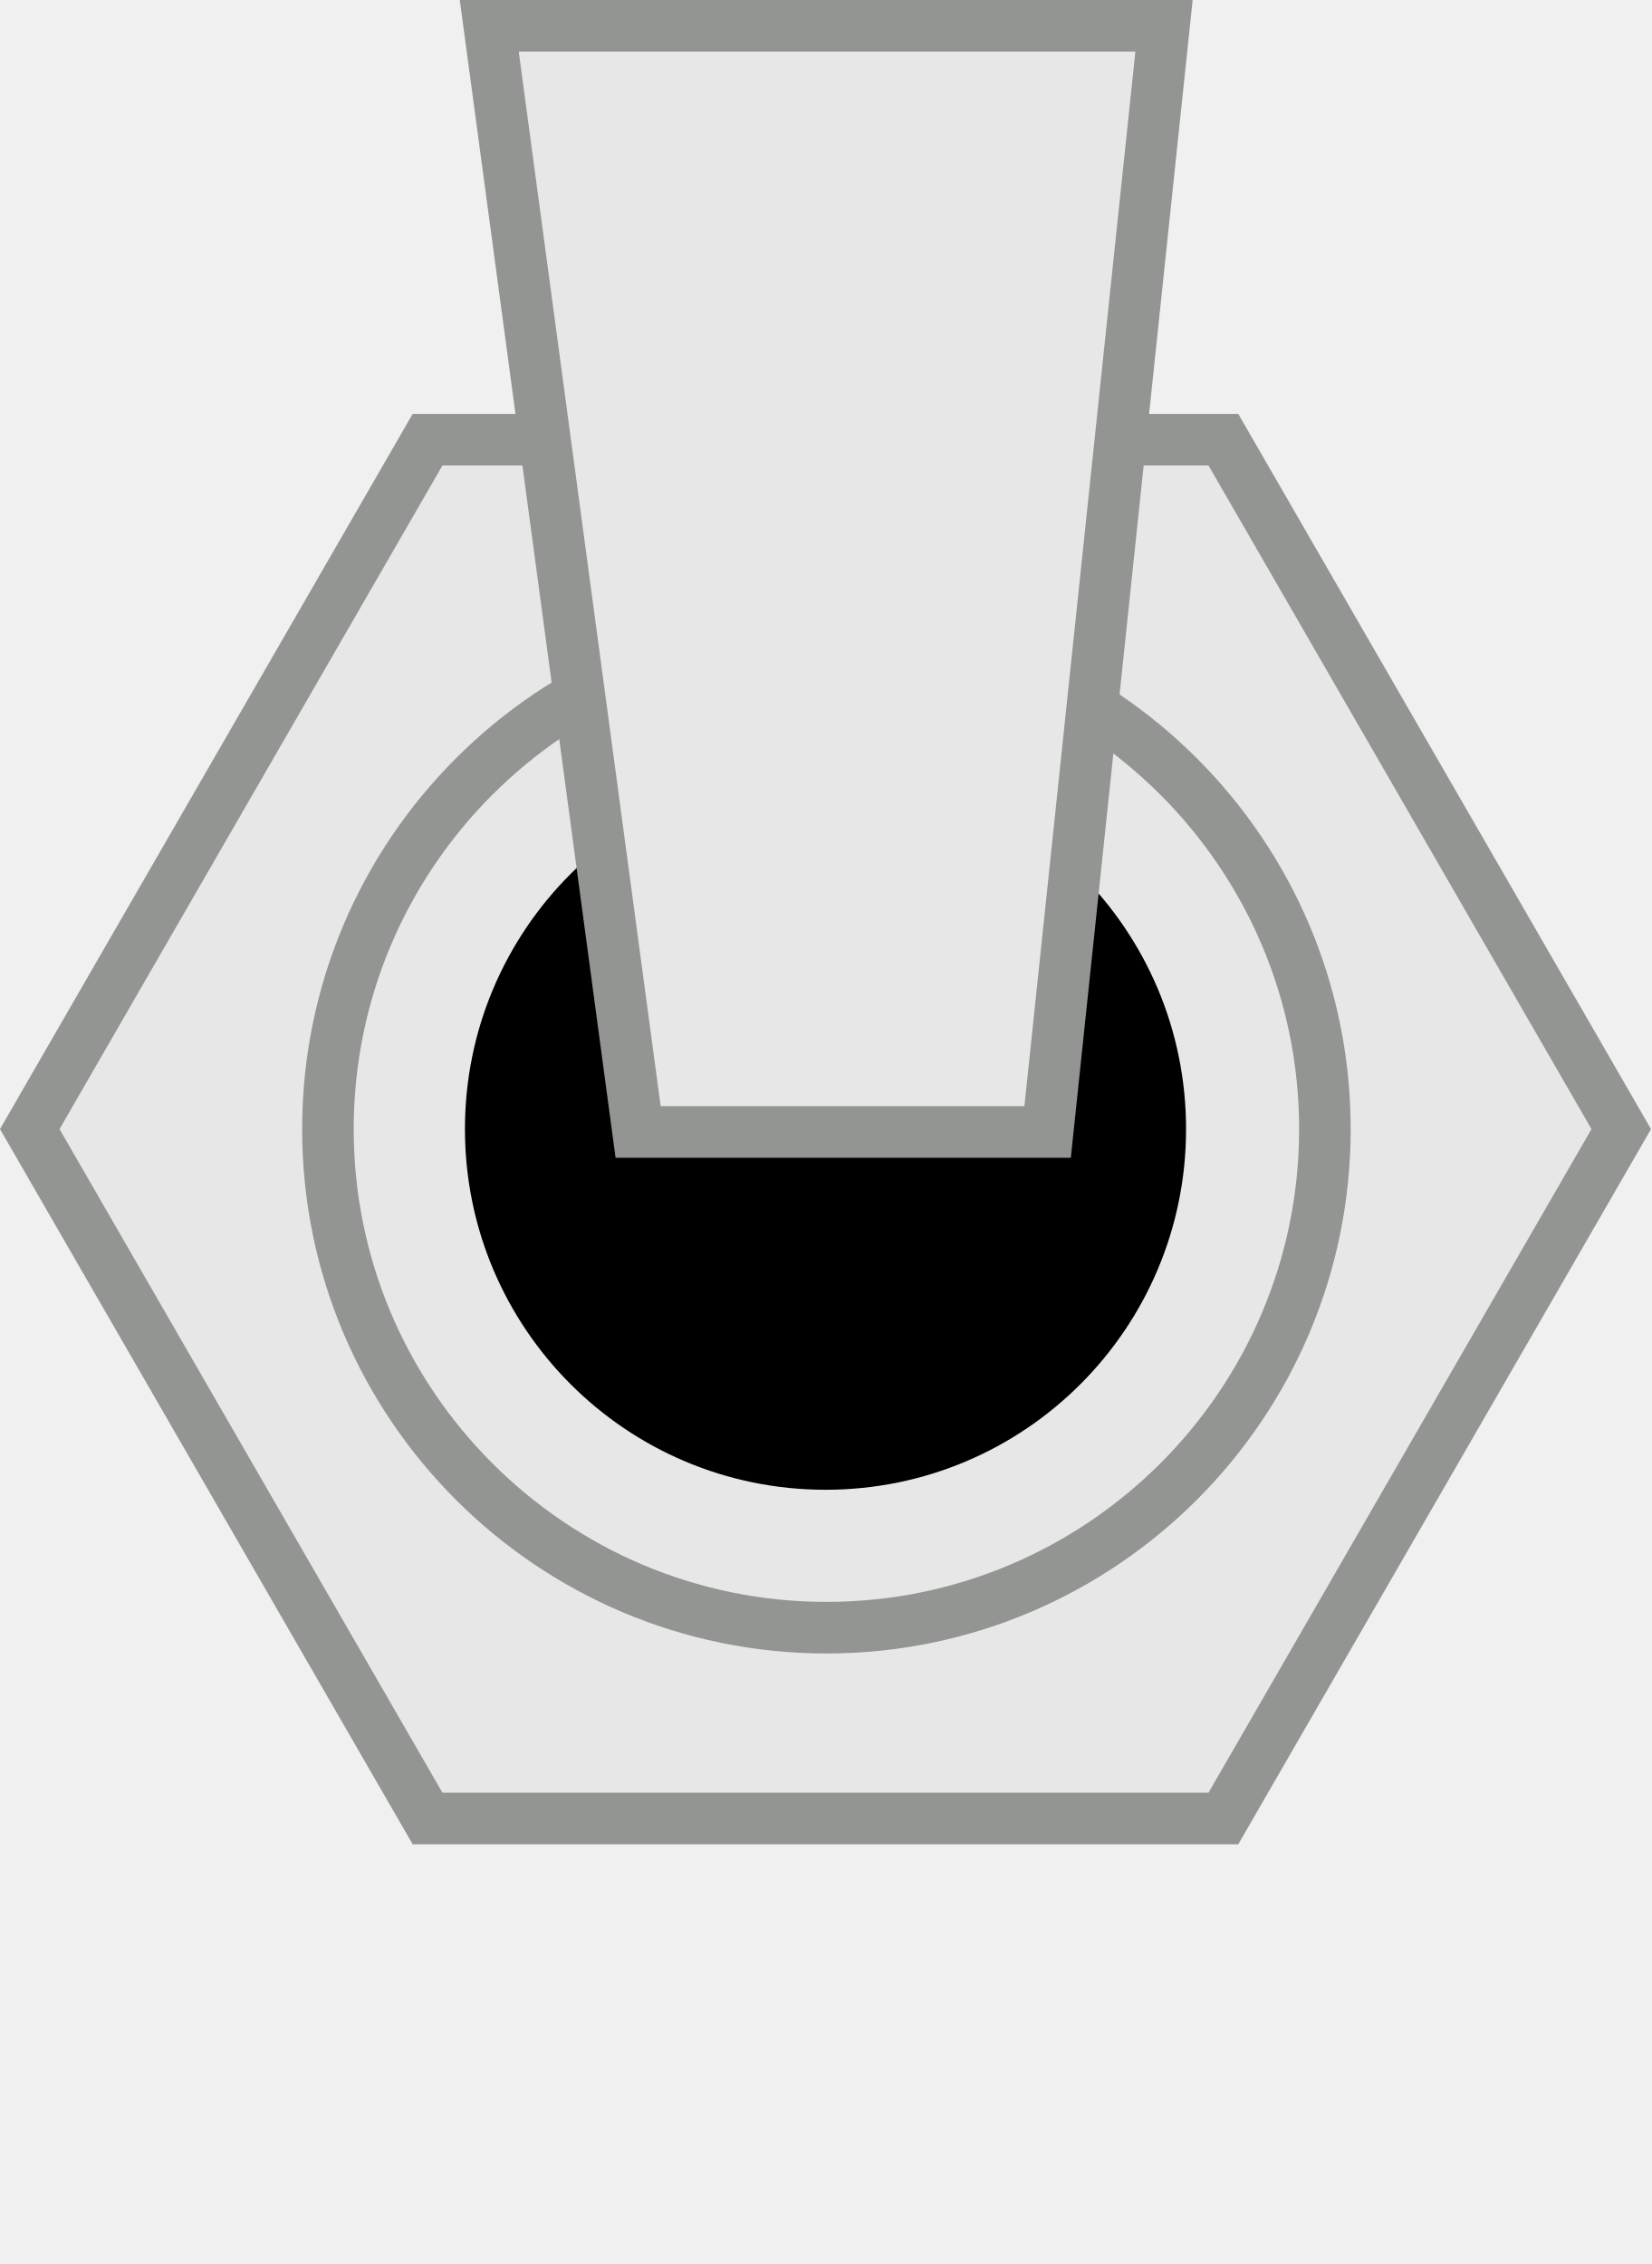
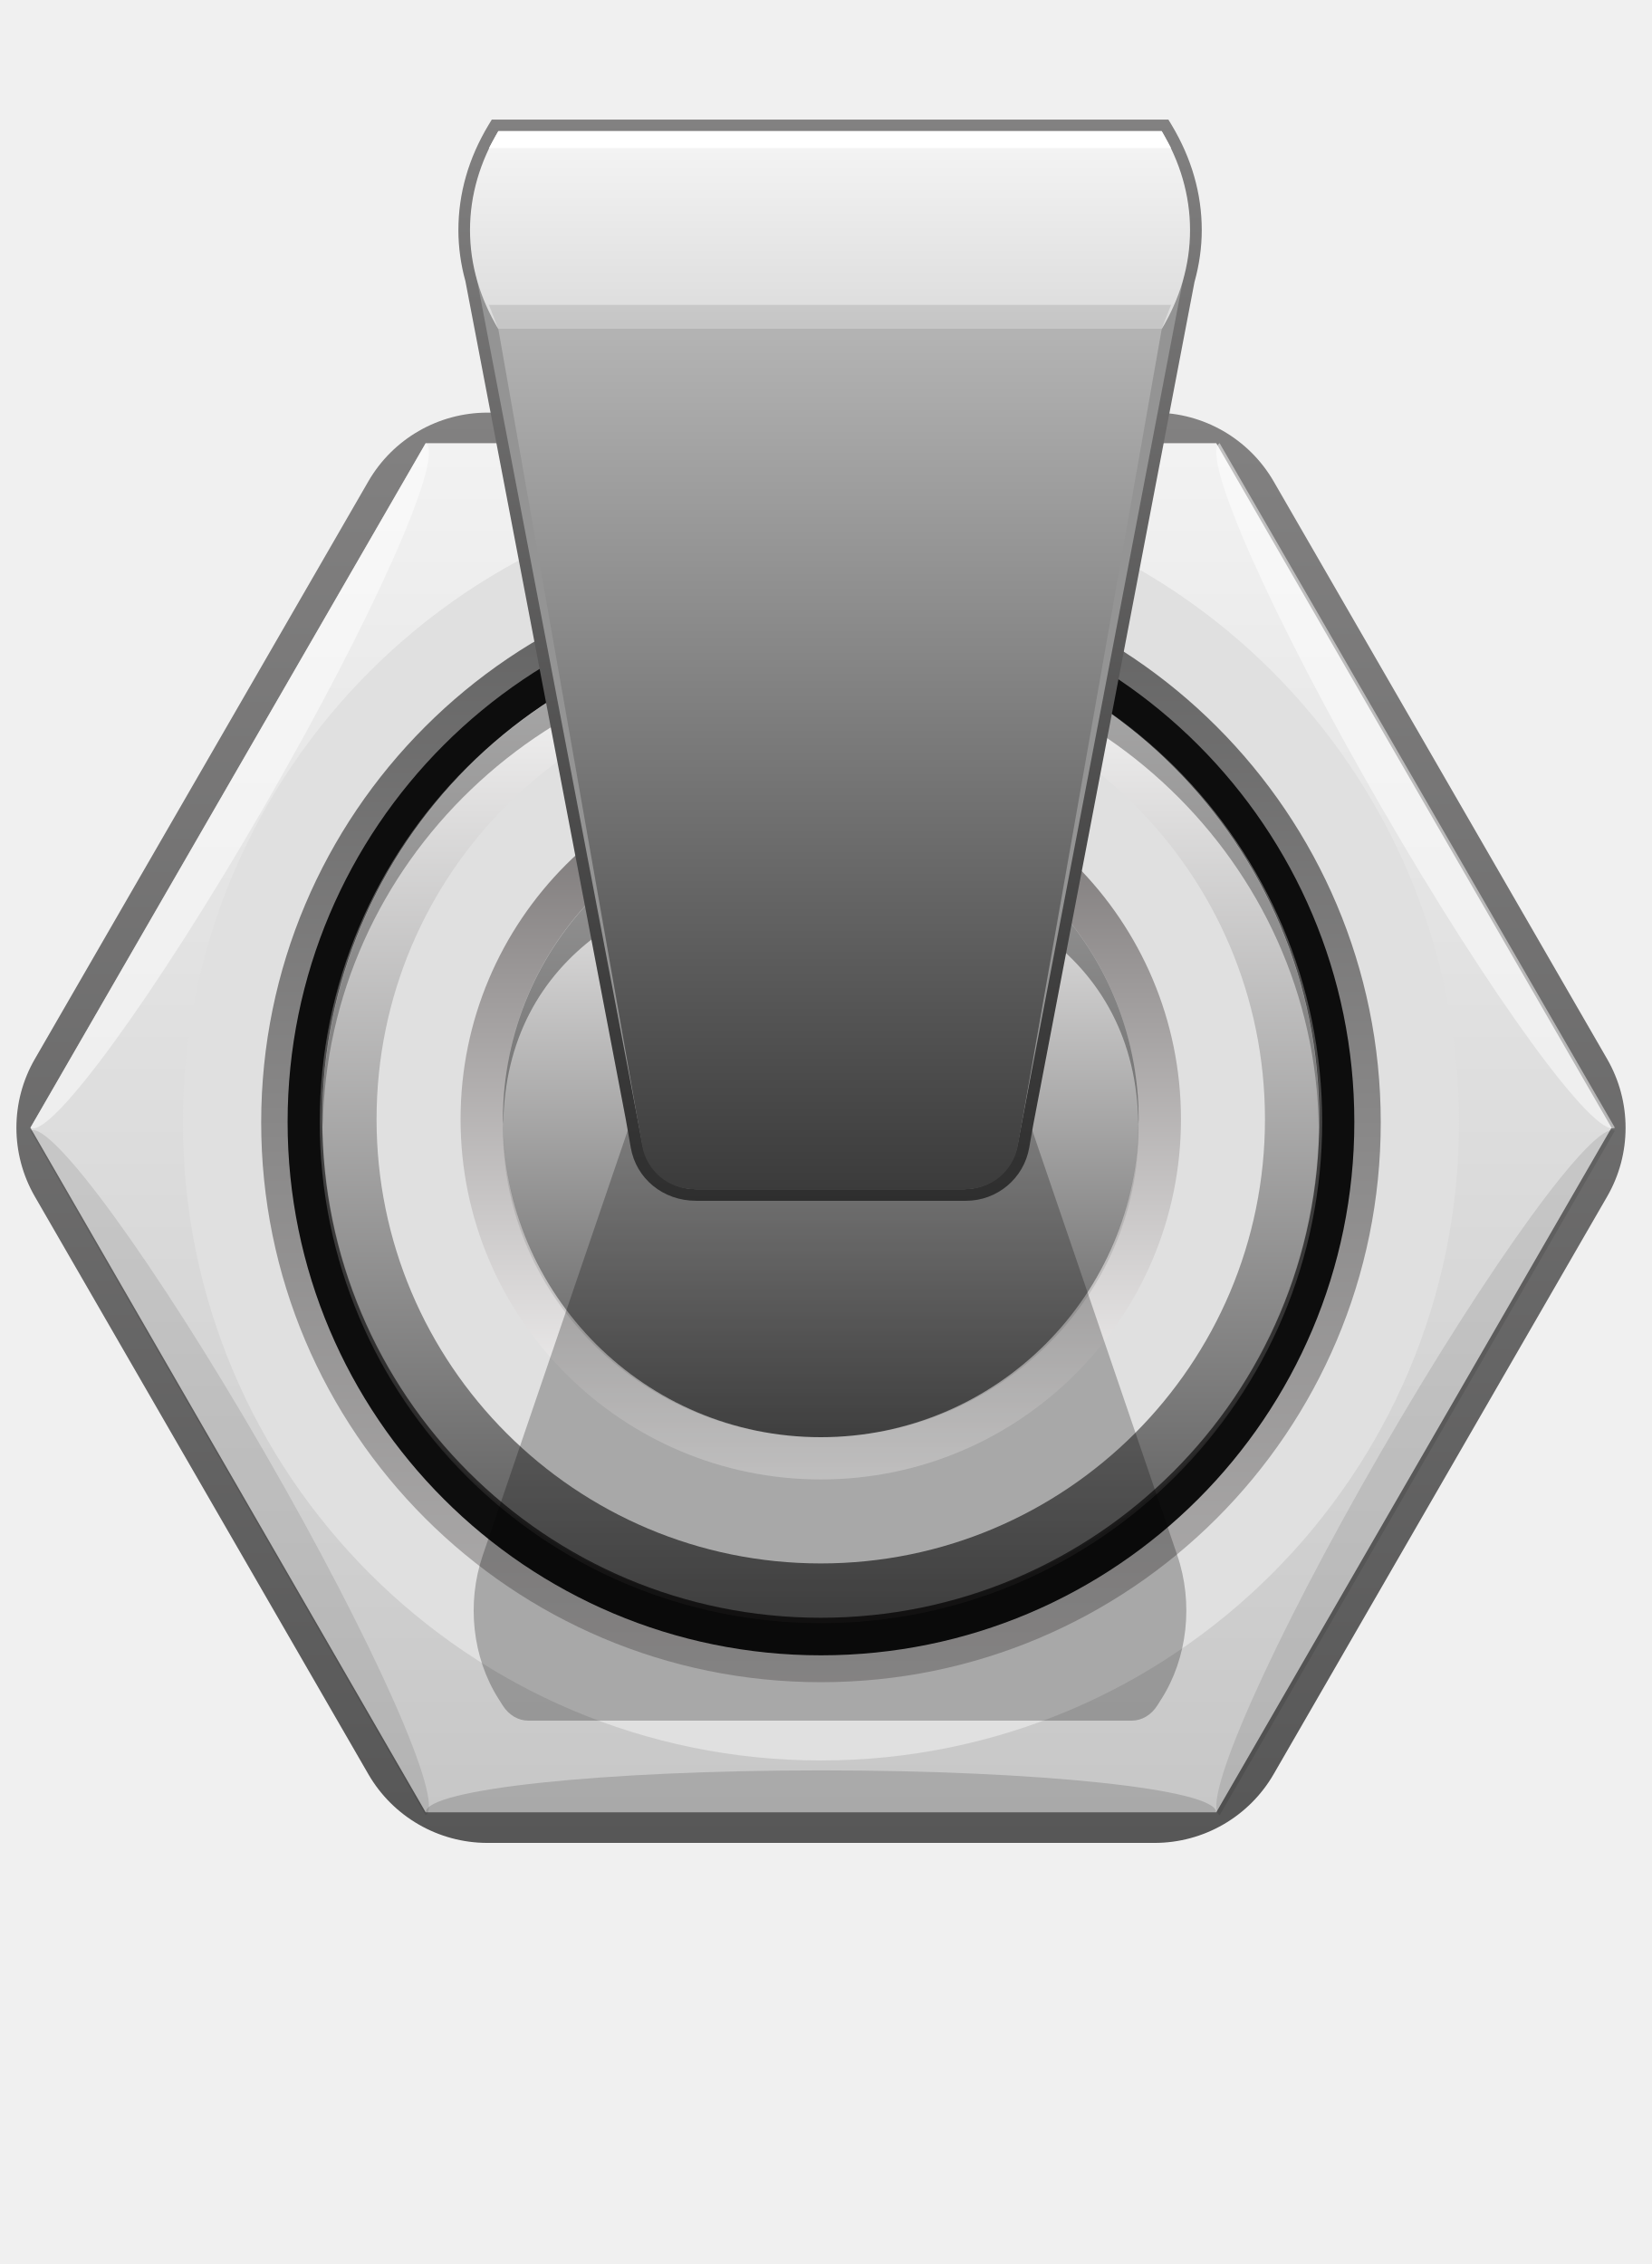
- <svg xmlns="http://www.w3.org/2000/svg" width="32" height="43.883" viewBox="0 0 8.467 11.611" version="1.1" id="svg20198">
-   <defs id="defs20192" />
-   <g id="layer1" transform="translate(-80.57476,-112.9462)">
-     <g transform="matrix(0.3351484,0,0,-0.3352954,-224.0132,506.0039)" id="g20169" style="stroke-width:1.052">
-       <g transform="matrix(0.9950149,0,0,0.9950778,32.58576,3.859904)" id="g20169-3" style="stroke-width:1.113">
-         <path d="m 887.194,1146.24 -6.117,10.597 6.117,10.597 h 12.238 l 6.118,-10.597 -6.118,-10.597 z" style="opacity:1;vector-effect:none;fill:#e7e7e7;fill-opacity:1;fill-rule:nonzero;stroke:#939593;stroke-width:0.793;stroke-linecap:butt;stroke-linejoin:miter;stroke-miterlimit:8.5;stroke-dasharray:none;stroke-dashoffset:0;stroke-opacity:1" id="path6481-7" />
-         <path d="m 893.327,1149.173 c -4.227,0 -7.665,3.438 -7.665,7.664 0,4.227 3.438,7.666 7.665,7.666 4.227,0 7.666,-3.439 7.666,-7.666 0,-4.226 -3.439,-7.664 -7.666,-7.664" style="opacity:1;vector-effect:none;fill:#e7e7e7;fill-opacity:1;fill-rule:nonzero;stroke:#939593;stroke-width:0.793;stroke-linecap:butt;stroke-linejoin:miter;stroke-miterlimit:8.5;stroke-dasharray:none;stroke-dashoffset:0;stroke-opacity:1" id="path6489-5" />
-         <path d="m 898.858,1156.838 c 0,-3.063 -2.481,-5.545 -5.544,-5.545 -3.064,0 -5.545,2.482 -5.545,5.545 0,3.062 2.481,5.544 5.545,5.544 3.063,0 5.544,-2.482 5.544,-5.544" style="fill:#000000;fill-opacity:1;fill-rule:evenodd;stroke:none;stroke-width:0.793;stroke-miterlimit:4;stroke-dasharray:none" id="path6497-9" />
-         <path d="m 890.432,1156.793 -2.289,17.003 h 10.376 l -1.79,-17.003 z" style="opacity:1;vector-effect:none;fill:#e7e7e7;fill-opacity:1;fill-rule:evenodd;stroke:#939593;stroke-width:0.793;stroke-linecap:butt;stroke-linejoin:miter;stroke-miterlimit:8.5;stroke-dasharray:none;stroke-dashoffset:0;stroke-opacity:1" id="path6501-2" />
-       </g>
+ <svg xmlns="http://www.w3.org/2000/svg" version="1.0" id="svg20198" x="0px" y="0px" width="32px" height="43.883px" viewBox="0 0 32 43.883" enable-background="new 0 0 32 43.883" xml:space="preserve">
+   <linearGradient id="SVGID_1_" gradientUnits="userSpaceOnUse" x1="15.911" y1="7.998" x2="15.911" y2="35.72">
+     <stop offset="0" style="stop-color:#828181" />
+     <stop offset="1" style="stop-color:#575757" />
+   </linearGradient>
+   <path fill="url(#SVGID_1_)" d="M22.376,7.998H9.447c-0.952,0-1.832,0.508-2.308,1.332L0.675,20.527  c-0.476,0.824-0.476,1.84,0,2.665l6.464,11.197c0.476,0.824,1.356,1.332,2.308,1.332h12.929  c0.952,0,1.832-0.508,2.308-1.332l6.464-11.197c0.476-0.824,0.476-1.84,0-2.665l-6.464-11.197  C24.207,8.506,23.328,7.998,22.376,7.998z" />
+   <linearGradient id="SVGID_2_" gradientUnits="userSpaceOnUse" x1="15.911" y1="8.59" x2="15.911" y2="35.128">
+     <stop offset="0.006" style="stop-color:#F2F2F2" />
+     <stop offset="1" style="stop-color:#C7C7C7" />
+   </linearGradient>
+   <polygon fill="url(#SVGID_2_)" points="23.572,8.59 8.25,8.59 0.589,21.859 8.25,35.128 23.572,35.128   31.233,21.859 " />
+   <circle fill="#E0E0E0" cx="15.911" cy="21.757" r="12.366" />
+   <linearGradient id="SVGID_3_" gradientUnits="userSpaceOnUse" x1="-1238.732" y1="-371.959" x2="-1217.034" y2="-371.959" gradientTransform="matrix(0 -1 -1 0 -356.0472 -1206.126)">
+     <stop offset="0" style="stop-color:#B0AEAE" />
+     <stop offset="1" style="stop-color:#616161" />
+   </linearGradient>
+   <circle fill="url(#SVGID_3_)" cx="15.911" cy="21.757" r="10.849" />
+   <circle fill="#0D0D0D" cx="15.911" cy="21.748" r="10.337" />
+   <circle cx="15.911" cy="21.748" r="4.739" />
+   <linearGradient id="SVGID_4_" gradientUnits="userSpaceOnUse" x1="-1880.925" y1="33.746" x2="-1880.925" y2="14.317" gradientTransform="matrix(-1 0 0 -1 -1865.013 45.77966)">
+     <stop offset="0.006" style="stop-color:#707070" />
+     <stop offset="1" style="stop-color:#171616" />
+   </linearGradient>
+   <circle fill="url(#SVGID_4_)" cx="15.911" cy="21.748" r="9.714" />
+   <g opacity="0.15">
+     <path d="M23.572,35.128c0-0.449-3.43-0.813-7.661-0.813s-7.661,0.364-7.661,0.813H23.572z" />
+   </g>
+   <g opacity="0.1">
+     <path d="M31.298,21.917c-0.389-0.225-2.419,2.564-4.534,6.228s-3.515,6.816-3.126,7.041L31.298,21.917z   " />
+   </g>
+   <g opacity="0.1">
+     <path d="M0.589,21.917c0.389-0.225,2.419,2.564,4.534,6.228s3.515,6.816,3.126,7.041L0.589,21.917z" />
+   </g>
+   <path opacity="0.5" fill="#FFFFFF" d="M31.298,21.859c-0.389,0.225-2.419-2.564-4.534-6.228  S23.248,8.814,23.637,8.59L31.298,21.859z" />
+   <path opacity="0.5" fill="#FFFFFF" d="M0.589,21.859c0.389,0.225,2.419-2.564,4.534-6.228  S8.639,8.814,8.25,8.59L0.589,21.859z" />
+   <linearGradient id="SVGID_5_" gradientUnits="userSpaceOnUse" x1="-1880.921" y1="33.746" x2="-1880.921" y2="14.423" gradientTransform="matrix(-1 0 0 -1 -1865.013 45.77966)">
+     <stop offset="0" style="stop-color:#FFFEFE" />
+     <stop offset="1" style="stop-color:#545454" />
+   </linearGradient>
+   <circle fill="url(#SVGID_5_)" cx="15.907" cy="21.695" r="9.662" />
+   <circle fill="#E0E0E0" cx="15.907" cy="21.695" r="8.609" />
+   <g opacity="0.43">
+     <path fill="#404040" d="M15.907,12.602c5.285,0,9.573,4.124,9.651,9.237   c0.001-0.049,0.007-0.096,0.007-0.144c0-5.336-4.324-9.661-9.658-9.661s-9.658,4.326-9.658,9.661   c0,0.049,0.007,0.096,0.007,0.144C6.334,16.726,10.622,12.602,15.907,12.602z" />
+     <path opacity="0.28" fill="#404040" d="M6.256,21.84c-0.001,0.047-0.007,0.093-0.007,0.14   c0,5.179,4.324,9.377,9.658,9.377C10.622,31.357,6.334,27.108,6.256,21.84z" />
+     <path opacity="0.28" fill="#404040" d="M15.907,31.357c5.334,0,9.658-4.198,9.658-9.377   c0-0.047-0.007-0.093-0.007-0.14C25.48,27.108,21.193,31.357,15.907,31.357z" />
+   </g>
+   <linearGradient id="SVGID_6_" gradientUnits="userSpaceOnUse" x1="-1880.921" y1="17.103" x2="-1880.921" y2="31.065" gradientTransform="matrix(-1 0 0 -1 -1865.013 45.77966)">
+     <stop offset="0" style="stop-color:#FFFEFE" />
+     <stop offset="1" style="stop-color:#706C6C" />
+   </linearGradient>
+   <circle fill="url(#SVGID_6_)" cx="15.907" cy="21.695" r="6.981" />
+   <linearGradient id="SVGID_7_" gradientUnits="userSpaceOnUse" x1="-1880.921" y1="30.247" x2="-1880.921" y2="17.922" gradientTransform="matrix(-1 0 0 -1 -1865.013 45.77966)">
+     <stop offset="0" style="stop-color:#FAF9F9" />
+     <stop offset="1" style="stop-color:#545454" />
+   </linearGradient>
+   <circle fill="url(#SVGID_7_)" cx="15.907" cy="21.695" r="6.162" />
+   <g opacity="0.5">
+     <path fill="#404040" d="M15.907,16.896c3.371,0,6.106,1.63,6.156,4.892   c0-0.031,0.005-0.061,0.005-0.092c0-3.403-2.758-6.162-6.16-6.162s-6.16,2.759-6.16,6.162   c0,0.031,0.004,0.061,0.005,0.092C9.802,18.526,12.536,16.896,15.907,16.896z" />
+     <path opacity="0.28" fill="#404040" d="M9.752,21.787c-0,0.03-0.005,0.059-0.005,0.089   c0,3.303,2.758,5.981,6.16,5.981C12.536,27.858,9.802,25.148,9.752,21.787z" />
+     <path opacity="0.28" fill="#404040" d="M15.907,27.858c3.402,0,6.16-2.678,6.16-5.981   c0-0.03-0.004-0.059-0.005-0.089C22.013,25.148,19.279,27.858,15.907,27.858z" />
+   </g>
+   <path opacity="0.25" d="M19.745,21.145l3.072,9.003c0.316,0.927,0.199,1.986-0.307,2.782l-0.081,0.128  c-0.118,0.185-0.3,0.293-0.494,0.293H10.238c-0.194,0-0.377-0.108-0.494-0.293l-0.081-0.128  c-0.507-0.797-0.624-1.855-0.307-2.782l3.072-9.003H19.745z" />
+   <g>
+     <linearGradient id="SVGID_8_" gradientUnits="userSpaceOnUse" x1="16.086" y1="-5387.099" x2="16.086" y2="-5408.056" gradientTransform="matrix(1 0 0 -1 0 -5384.781)">
+       <stop offset="0" style="stop-color:#828181" />
+       <stop offset="1" style="stop-color:#2E2E2E" />
+     </linearGradient>
+     <path fill="url(#SVGID_8_)" d="M18.721,23.275h-0.041h-5.187c-0.648,0-1.163-0.433-1.268-1.029l-0.096-0.546   L9.02,5.449C8.931,5.13,8.884,4.791,8.884,4.46c0-0.705,0.195-1.389,0.581-2.033l0.066-0.109   h0.128h12.857h0.128l0.066,0.109c0.385,0.644,0.581,1.328,0.581,2.033   c0,0.331-0.047,0.67-0.141,1.007L20.025,21.802l-0.078,0.445   C19.842,22.842,19.326,23.275,18.721,23.275L18.721,23.275z" />
+   </g>
+   <g>
+     <path fill="#949494" d="M18.68,23.05h-5.187c-0.509,0-0.947-0.362-1.042-0.863L9.18,5.086h13.813   l-3.27,17.1C19.627,22.688,19.189,23.05,18.68,23.05z" />
+     <linearGradient id="SVGID_9_" gradientUnits="userSpaceOnUse" x1="16.086" y1="-5391.159" x2="16.086" y2="-5407.831" gradientTransform="matrix(1 0 0 -1 0 -5384.781)">
+       <stop offset="0.006" style="stop-color:#B3B3B3" />
+       <stop offset="1" style="stop-color:#3B3B3B" />
+     </linearGradient>
+     <path fill="url(#SVGID_9_)" d="M18.721,23.05h-5.271c-0.495,0-0.918-0.355-1.004-0.843L9.658,6.378h12.857   l-2.789,15.83C19.64,22.695,19.216,23.05,18.721,23.05z" />
+     <linearGradient id="SVGID_10_" gradientUnits="userSpaceOnUse" x1="16.086" y1="-5387.323" x2="16.086" y2="-5391.159" gradientTransform="matrix(1 0 0 -1 0 -5384.781)">
+       <stop offset="0.006" style="stop-color:#F5F5F5" />
+       <stop offset="1" style="stop-color:#DBDBDB" />
+     </linearGradient>
+     <path fill="url(#SVGID_10_)" d="M9.109,4.46c0-0.682,0.197-1.329,0.549-1.918h12.857   c0.352,0.588,0.549,1.236,0.549,1.918c0,0.682-0.197,1.329-0.549,1.918H9.658   C9.306,5.789,9.109,5.141,9.109,4.46z" />
+     <g opacity="0.1">
+       <polygon points="22.696,5.91 9.476,5.91 9.658,6.378 22.514,6.378   " />
    </g>
+     <polygon fill="#FFFFFF" points="22.514,2.542 9.658,2.542 9.476,2.871 22.696,2.871  " />
  </g>
</svg>
